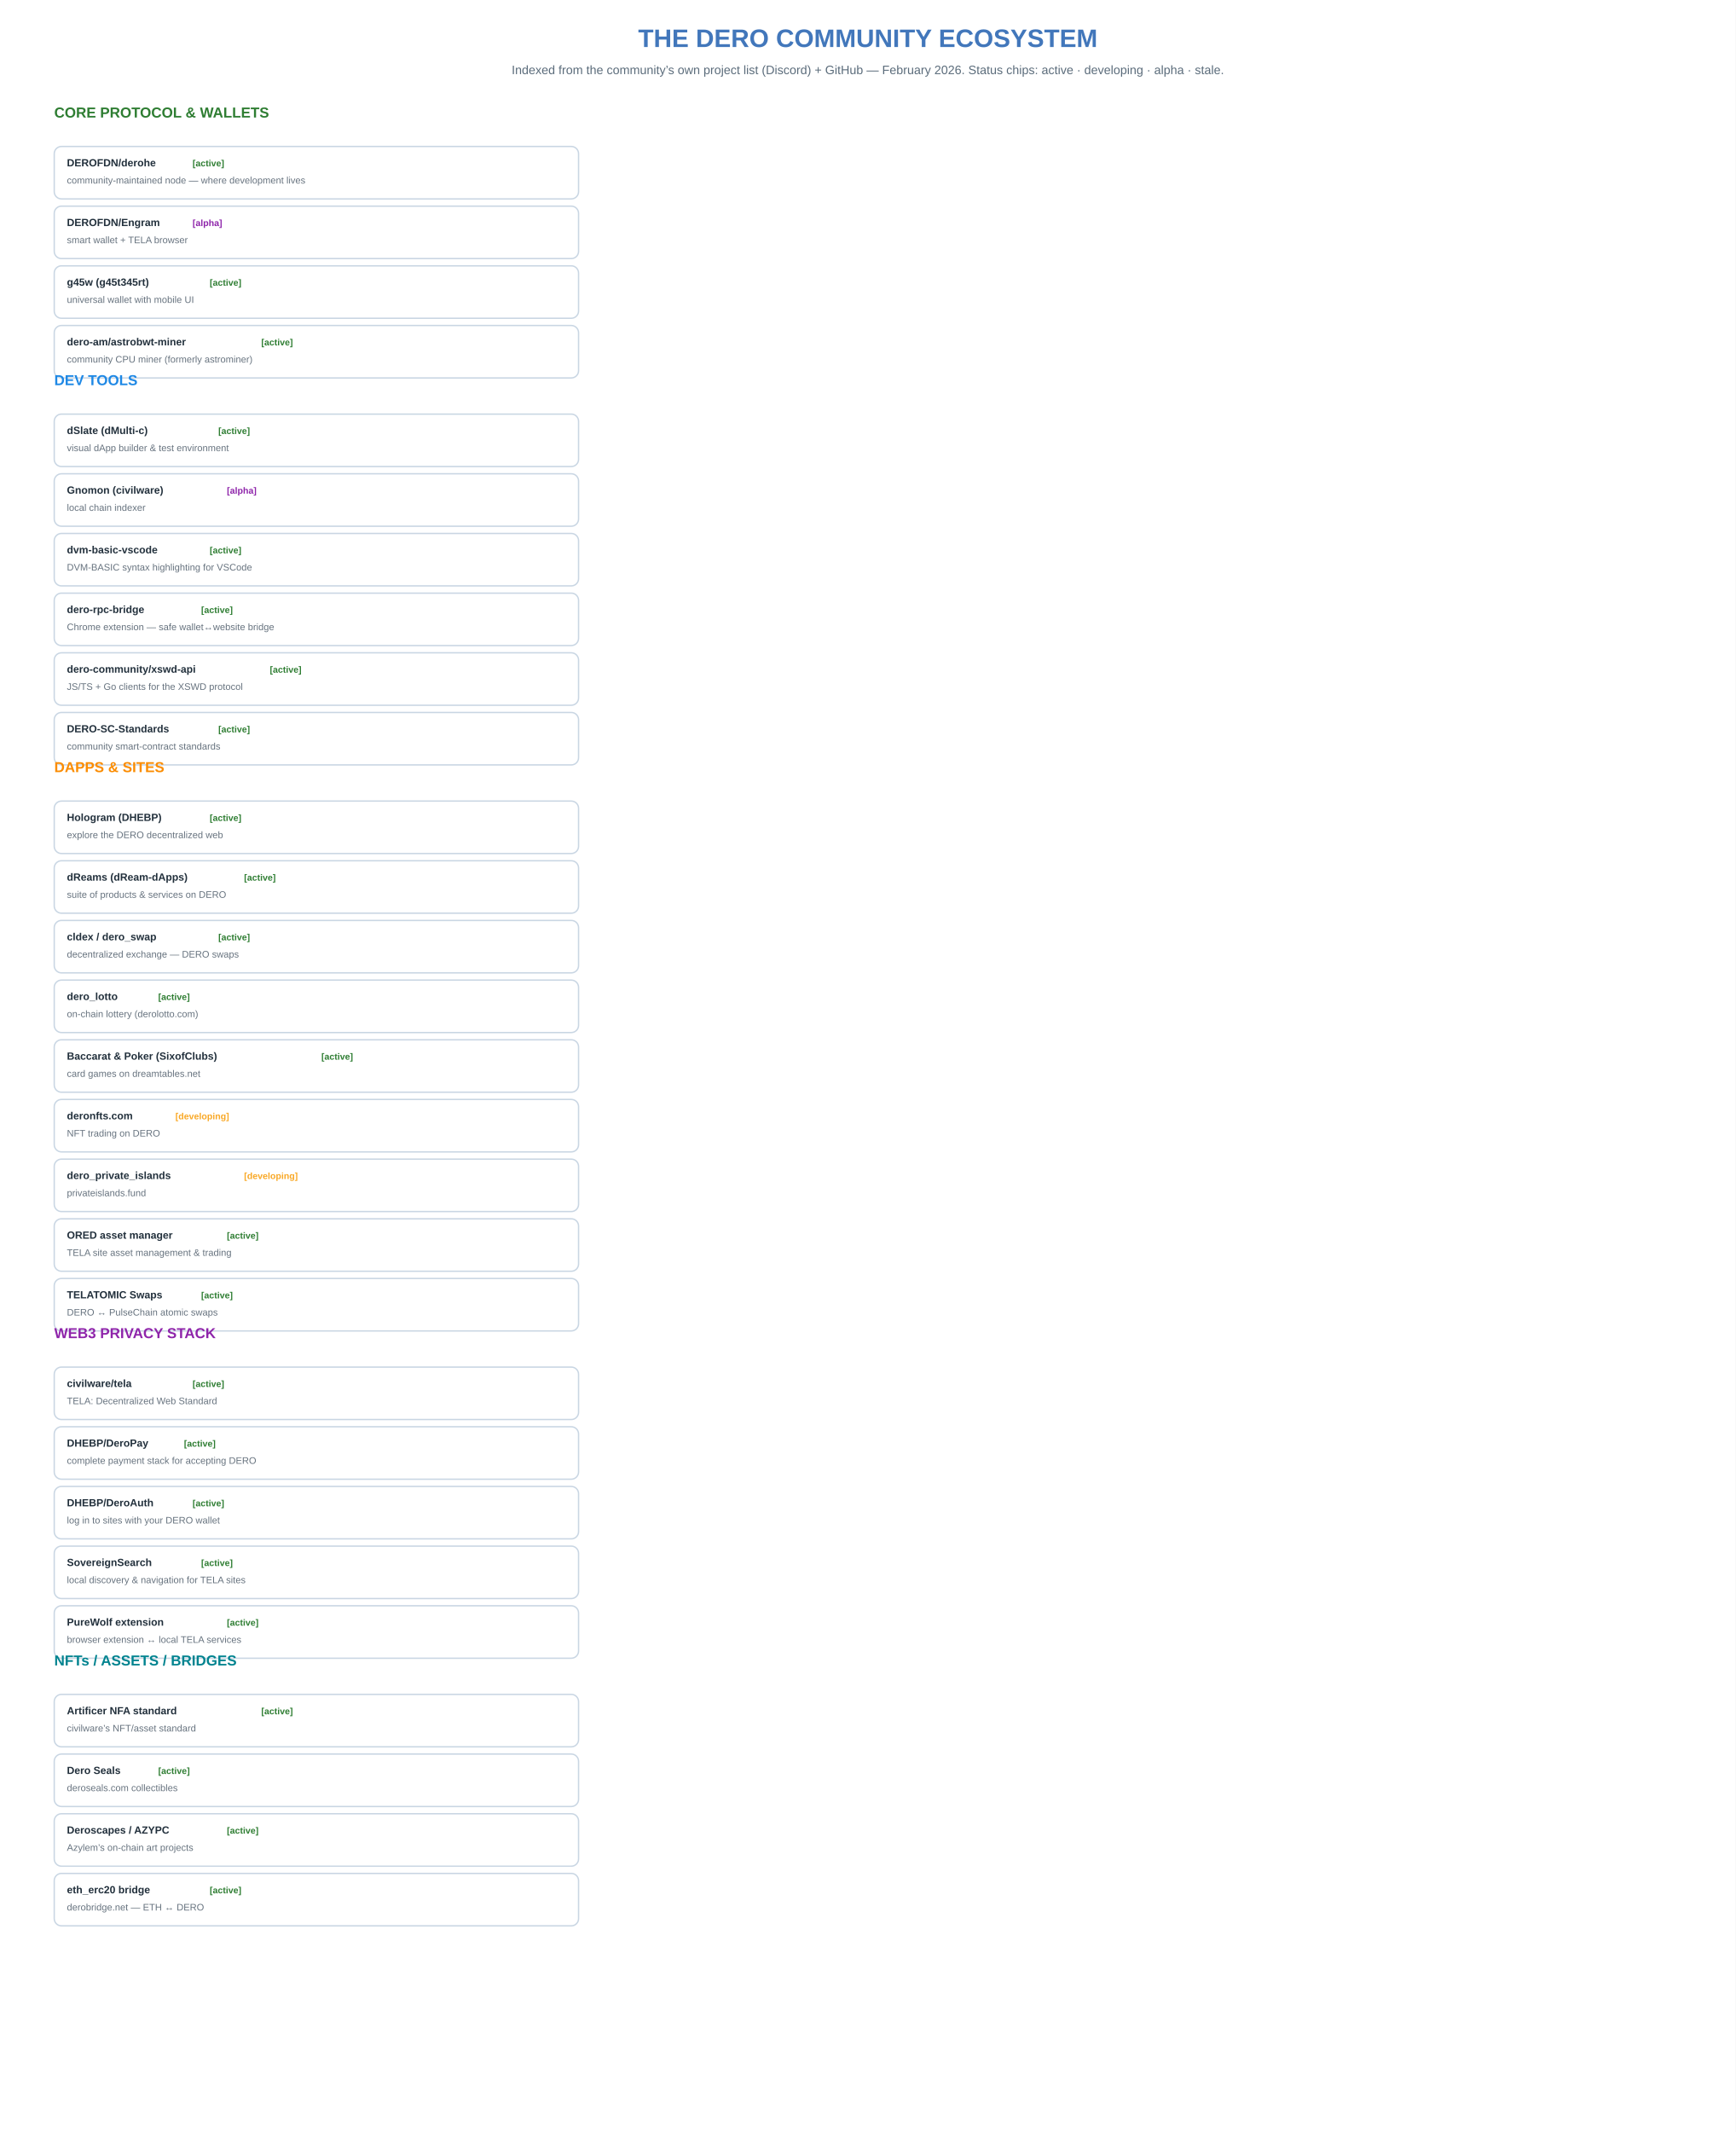
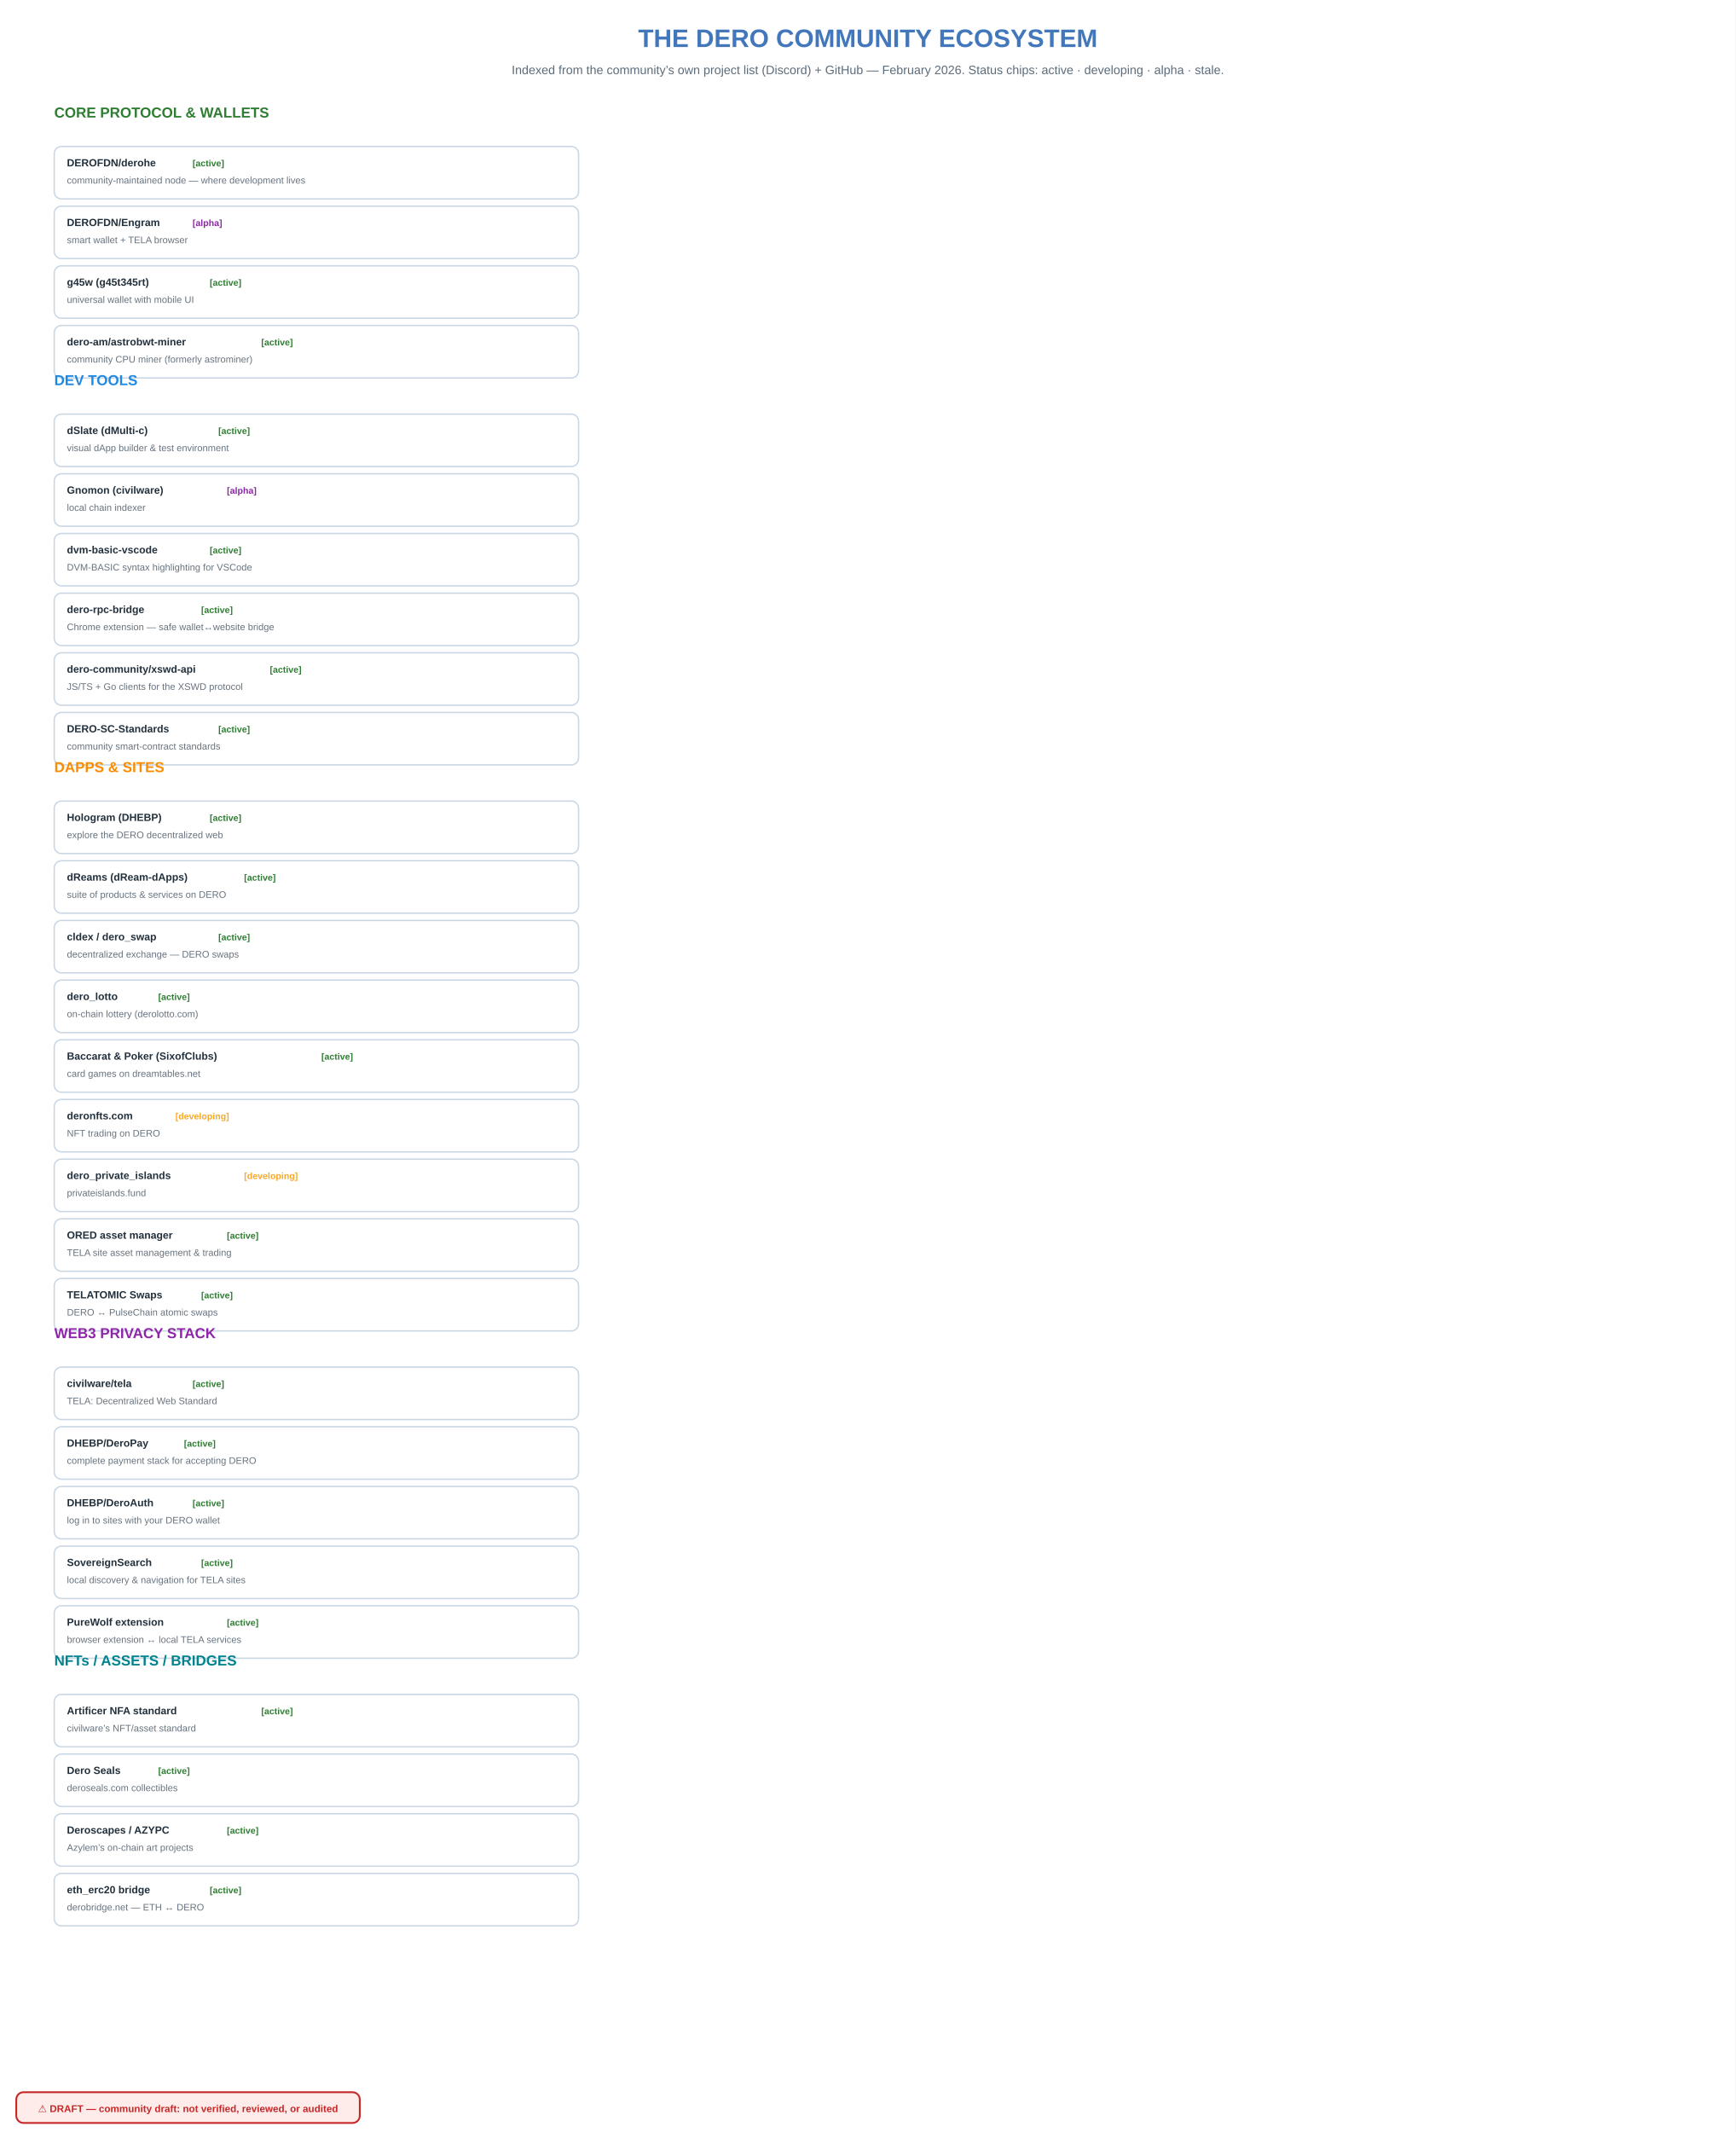
<svg xmlns="http://www.w3.org/2000/svg" width="1920" height="2358" viewBox="0 0 1920 2358" font-family="Segoe UI, Arial, sans-serif">
  <rect x="0" y="0" width="1920" height="2358" fill="#FFFFFF" />
  <text x="960" y="52" text-anchor="middle" font-size="28" font-weight="700" fill="#4277BB">THE DERO COMMUNITY ECOSYSTEM</text>
  <text x="960" y="82" text-anchor="middle" font-size="13.5" fill="#5A6B7A">Indexed from the community’s own project list (Discord) + GitHub — February 2026. Status chips: active · developing · alpha · stale.</text>
  <text x="60" y="130" font-size="16" font-weight="700" fill="#2E7D32">CORE PROTOCOL &amp; WALLETS</text>
  <rect x="60" y="162" width="580" height="58" rx="8" fill="#FFFFFF" stroke="#C9D6E3" stroke-width="1.5" />
  <text x="74" y="184" font-size="11.5" font-weight="700" fill="#22303C">DEROFDN/derohe</text>
  <text x="213.0" y="184" font-size="10" font-weight="700" fill="#2E7D32">[active]</text>
  <text x="74" y="203" font-size="10.5" fill="#66727E">community-maintained node — where development lives</text>
  <rect x="60" y="228" width="580" height="58" rx="8" fill="#FFFFFF" stroke="#C9D6E3" stroke-width="1.5" />
  <text x="74" y="250" font-size="11.5" font-weight="700" fill="#22303C">DEROFDN/Engram</text>
  <text x="213.0" y="250" font-size="10" font-weight="700" fill="#8E24AA">[alpha]</text>
  <text x="74" y="269" font-size="10.5" fill="#66727E">smart wallet + TELA browser</text>
  <rect x="60" y="294" width="580" height="58" rx="8" fill="#FFFFFF" stroke="#C9D6E3" stroke-width="1.5" />
  <text x="74" y="316" font-size="11.5" font-weight="700" fill="#22303C">g45w (g45t345rt)</text>
  <text x="232.0" y="316" font-size="10" font-weight="700" fill="#2E7D32">[active]</text>
  <text x="74" y="335" font-size="10.5" fill="#66727E">universal wallet with mobile UI</text>
  <rect x="60" y="360" width="580" height="58" rx="8" fill="#FFFFFF" stroke="#C9D6E3" stroke-width="1.5" />
  <text x="74" y="382" font-size="11.5" font-weight="700" fill="#22303C">dero-am/astrobwt-miner</text>
  <text x="289.0" y="382" font-size="10" font-weight="700" fill="#2E7D32">[active]</text>
  <text x="74" y="401" font-size="10.5" fill="#66727E">community CPU miner (formerly astrominer)</text>
  <text x="60" y="426" font-size="16" font-weight="700" fill="#1E88E5">DEV TOOLS</text>
  <rect x="60" y="458" width="580" height="58" rx="8" fill="#FFFFFF" stroke="#C9D6E3" stroke-width="1.5" />
  <text x="74" y="480" font-size="11.5" font-weight="700" fill="#22303C">dSlate (dMulti-c)</text>
  <text x="241.5" y="480" font-size="10" font-weight="700" fill="#2E7D32">[active]</text>
  <text x="74" y="499" font-size="10.5" fill="#66727E">visual dApp builder &amp; test environment</text>
  <rect x="60" y="524" width="580" height="58" rx="8" fill="#FFFFFF" stroke="#C9D6E3" stroke-width="1.5" />
  <text x="74" y="546" font-size="11.5" font-weight="700" fill="#22303C">Gnomon (civilware)</text>
  <text x="251.0" y="546" font-size="10" font-weight="700" fill="#8E24AA">[alpha]</text>
  <text x="74" y="565" font-size="10.5" fill="#66727E">local chain indexer</text>
  <rect x="60" y="590" width="580" height="58" rx="8" fill="#FFFFFF" stroke="#C9D6E3" stroke-width="1.5" />
  <text x="74" y="612" font-size="11.5" font-weight="700" fill="#22303C">dvm-basic-vscode</text>
  <text x="232.0" y="612" font-size="10" font-weight="700" fill="#2E7D32">[active]</text>
  <text x="74" y="631" font-size="10.5" fill="#66727E">DVM-BASIC syntax highlighting for VSCode</text>
  <rect x="60" y="656" width="580" height="58" rx="8" fill="#FFFFFF" stroke="#C9D6E3" stroke-width="1.5" />
  <text x="74" y="678" font-size="11.5" font-weight="700" fill="#22303C">dero-rpc-bridge</text>
  <text x="222.5" y="678" font-size="10" font-weight="700" fill="#2E7D32">[active]</text>
  <text x="74" y="697" font-size="10.5" fill="#66727E">Chrome extension — safe wallet↔website bridge</text>
  <rect x="60" y="722" width="580" height="58" rx="8" fill="#FFFFFF" stroke="#C9D6E3" stroke-width="1.5" />
  <text x="74" y="744" font-size="11.5" font-weight="700" fill="#22303C">dero-community/xswd-api</text>
  <text x="298.5" y="744" font-size="10" font-weight="700" fill="#2E7D32">[active]</text>
  <text x="74" y="763" font-size="10.5" fill="#66727E">JS/TS + Go clients for the XSWD protocol</text>
  <rect x="60" y="788" width="580" height="58" rx="8" fill="#FFFFFF" stroke="#C9D6E3" stroke-width="1.5" />
  <text x="74" y="810" font-size="11.5" font-weight="700" fill="#22303C">DERO-SC-Standards</text>
  <text x="241.5" y="810" font-size="10" font-weight="700" fill="#2E7D32">[active]</text>
  <text x="74" y="829" font-size="10.5" fill="#66727E">community smart-contract standards</text>
  <text x="60" y="854" font-size="16" font-weight="700" fill="#FB8C00">DAPPS &amp; SITES</text>
  <rect x="60" y="886" width="580" height="58" rx="8" fill="#FFFFFF" stroke="#C9D6E3" stroke-width="1.5" />
  <text x="74" y="908" font-size="11.5" font-weight="700" fill="#22303C">Hologram (DHEBP)</text>
  <text x="232.0" y="908" font-size="10" font-weight="700" fill="#2E7D32">[active]</text>
  <text x="74" y="927" font-size="10.5" fill="#66727E">explore the DERO decentralized web</text>
  <rect x="60" y="952" width="580" height="58" rx="8" fill="#FFFFFF" stroke="#C9D6E3" stroke-width="1.5" />
  <text x="74" y="974" font-size="11.5" font-weight="700" fill="#22303C">dReams (dReam-dApps)</text>
  <text x="270.0" y="974" font-size="10" font-weight="700" fill="#2E7D32">[active]</text>
  <text x="74" y="993" font-size="10.5" fill="#66727E">suite of products &amp; services on DERO</text>
  <rect x="60" y="1018" width="580" height="58" rx="8" fill="#FFFFFF" stroke="#C9D6E3" stroke-width="1.5" />
  <text x="74" y="1040" font-size="11.5" font-weight="700" fill="#22303C">cldex / dero_swap</text>
  <text x="241.5" y="1040" font-size="10" font-weight="700" fill="#2E7D32">[active]</text>
  <text x="74" y="1059" font-size="10.5" fill="#66727E">decentralized exchange — DERO swaps</text>
  <rect x="60" y="1084" width="580" height="58" rx="8" fill="#FFFFFF" stroke="#C9D6E3" stroke-width="1.5" />
  <text x="74" y="1106" font-size="11.5" font-weight="700" fill="#22303C">dero_lotto</text>
  <text x="175.0" y="1106" font-size="10" font-weight="700" fill="#2E7D32">[active]</text>
  <text x="74" y="1125" font-size="10.5" fill="#66727E">on-chain lottery (derolotto.com)</text>
  <rect x="60" y="1150" width="580" height="58" rx="8" fill="#FFFFFF" stroke="#C9D6E3" stroke-width="1.5" />
  <text x="74" y="1172" font-size="11.5" font-weight="700" fill="#22303C">Baccarat &amp; Poker (SixofClubs)</text>
  <text x="355.5" y="1172" font-size="10" font-weight="700" fill="#2E7D32">[active]</text>
  <text x="74" y="1191" font-size="10.5" fill="#66727E">card games on dreamtables.net</text>
  <rect x="60" y="1216" width="580" height="58" rx="8" fill="#FFFFFF" stroke="#C9D6E3" stroke-width="1.5" />
  <text x="74" y="1238" font-size="11.5" font-weight="700" fill="#22303C">deronfts.com</text>
  <text x="194.0" y="1238" font-size="10" font-weight="700" fill="#F9A825">[developing]</text>
  <text x="74" y="1257" font-size="10.5" fill="#66727E">NFT trading on DERO</text>
  <rect x="60" y="1282" width="580" height="58" rx="8" fill="#FFFFFF" stroke="#C9D6E3" stroke-width="1.5" />
  <text x="74" y="1304" font-size="11.5" font-weight="700" fill="#22303C">dero_private_islands</text>
  <text x="270.0" y="1304" font-size="10" font-weight="700" fill="#F9A825">[developing]</text>
  <text x="74" y="1323" font-size="10.5" fill="#66727E">privateislands.fund</text>
  <rect x="60" y="1348" width="580" height="58" rx="8" fill="#FFFFFF" stroke="#C9D6E3" stroke-width="1.5" />
  <text x="74" y="1370" font-size="11.5" font-weight="700" fill="#22303C">ORED asset manager</text>
  <text x="251.0" y="1370" font-size="10" font-weight="700" fill="#2E7D32">[active]</text>
  <text x="74" y="1389" font-size="10.5" fill="#66727E">TELA site asset management &amp; trading</text>
  <rect x="60" y="1414" width="580" height="58" rx="8" fill="#FFFFFF" stroke="#C9D6E3" stroke-width="1.5" />
  <text x="74" y="1436" font-size="11.5" font-weight="700" fill="#22303C">TELATOMIC Swaps</text>
  <text x="222.5" y="1436" font-size="10" font-weight="700" fill="#2E7D32">[active]</text>
  <text x="74" y="1455" font-size="10.5" fill="#66727E">DERO ↔ PulseChain atomic swaps</text>
  <text x="60" y="1480" font-size="16" font-weight="700" fill="#8E24AA">WEB3 PRIVACY STACK</text>
  <rect x="60" y="1512" width="580" height="58" rx="8" fill="#FFFFFF" stroke="#C9D6E3" stroke-width="1.5" />
  <text x="74" y="1534" font-size="11.5" font-weight="700" fill="#22303C">civilware/tela</text>
  <text x="213.0" y="1534" font-size="10" font-weight="700" fill="#2E7D32">[active]</text>
  <text x="74" y="1553" font-size="10.5" fill="#66727E">TELA: Decentralized Web Standard</text>
  <rect x="60" y="1578" width="580" height="58" rx="8" fill="#FFFFFF" stroke="#C9D6E3" stroke-width="1.5" />
  <text x="74" y="1600" font-size="11.5" font-weight="700" fill="#22303C">DHEBP/DeroPay</text>
  <text x="203.5" y="1600" font-size="10" font-weight="700" fill="#2E7D32">[active]</text>
  <text x="74" y="1619" font-size="10.5" fill="#66727E">complete payment stack for accepting DERO</text>
  <rect x="60" y="1644" width="580" height="58" rx="8" fill="#FFFFFF" stroke="#C9D6E3" stroke-width="1.5" />
  <text x="74" y="1666" font-size="11.5" font-weight="700" fill="#22303C">DHEBP/DeroAuth</text>
  <text x="213.0" y="1666" font-size="10" font-weight="700" fill="#2E7D32">[active]</text>
  <text x="74" y="1685" font-size="10.5" fill="#66727E">log in to sites with your DERO wallet</text>
  <rect x="60" y="1710" width="580" height="58" rx="8" fill="#FFFFFF" stroke="#C9D6E3" stroke-width="1.5" />
  <text x="74" y="1732" font-size="11.5" font-weight="700" fill="#22303C">SovereignSearch</text>
  <text x="222.5" y="1732" font-size="10" font-weight="700" fill="#2E7D32">[active]</text>
  <text x="74" y="1751" font-size="10.5" fill="#66727E">local discovery &amp; navigation for TELA sites</text>
  <rect x="60" y="1776" width="580" height="58" rx="8" fill="#FFFFFF" stroke="#C9D6E3" stroke-width="1.5" />
  <text x="74" y="1798" font-size="11.5" font-weight="700" fill="#22303C">PureWolf extension</text>
  <text x="251.0" y="1798" font-size="10" font-weight="700" fill="#2E7D32">[active]</text>
  <text x="74" y="1817" font-size="10.5" fill="#66727E">browser extension ↔ local TELA services</text>
  <text x="60" y="1842" font-size="16" font-weight="700" fill="#00838F">NFTs / ASSETS / BRIDGES</text>
  <rect x="60" y="1874" width="580" height="58" rx="8" fill="#FFFFFF" stroke="#C9D6E3" stroke-width="1.5" />
  <text x="74" y="1896" font-size="11.5" font-weight="700" fill="#22303C">Artificer NFA standard</text>
  <text x="289.0" y="1896" font-size="10" font-weight="700" fill="#2E7D32">[active]</text>
  <text x="74" y="1915" font-size="10.5" fill="#66727E">civilware’s NFT/asset standard</text>
  <rect x="60" y="1940" width="580" height="58" rx="8" fill="#FFFFFF" stroke="#C9D6E3" stroke-width="1.5" />
  <text x="74" y="1962" font-size="11.5" font-weight="700" fill="#22303C">Dero Seals</text>
  <text x="175.0" y="1962" font-size="10" font-weight="700" fill="#2E7D32">[active]</text>
  <text x="74" y="1981" font-size="10.5" fill="#66727E">deroseals.com collectibles</text>
  <rect x="60" y="2006" width="580" height="58" rx="8" fill="#FFFFFF" stroke="#C9D6E3" stroke-width="1.5" />
  <text x="74" y="2028" font-size="11.5" font-weight="700" fill="#22303C">Deroscapes / AZYPC</text>
  <text x="251.0" y="2028" font-size="10" font-weight="700" fill="#2E7D32">[active]</text>
  <text x="74" y="2047" font-size="10.5" fill="#66727E">Azylem’s on-chain art projects</text>
  <rect x="60" y="2072" width="580" height="58" rx="8" fill="#FFFFFF" stroke="#C9D6E3" stroke-width="1.5" />
  <text x="74" y="2094" font-size="11.5" font-weight="700" fill="#22303C">eth_erc20 bridge</text>
  <text x="232.0" y="2094" font-size="10" font-weight="700" fill="#2E7D32">[active]</text>
  <text x="74" y="2113" font-size="10.5" fill="#66727E">derobridge.net — ETH ↔ DERO</text>
+   <rect x="18" y="2314" width="380" height="34" rx="8" fill="#FDECEA" stroke="#C62828" stroke-width="2" />
+   <text x="208" y="2336" text-anchor="middle" font-size="11" font-weight="700" fill="#C62828">⚠️ DRAFT — community draft: not verified, reviewed, or audited</text>
</svg>
